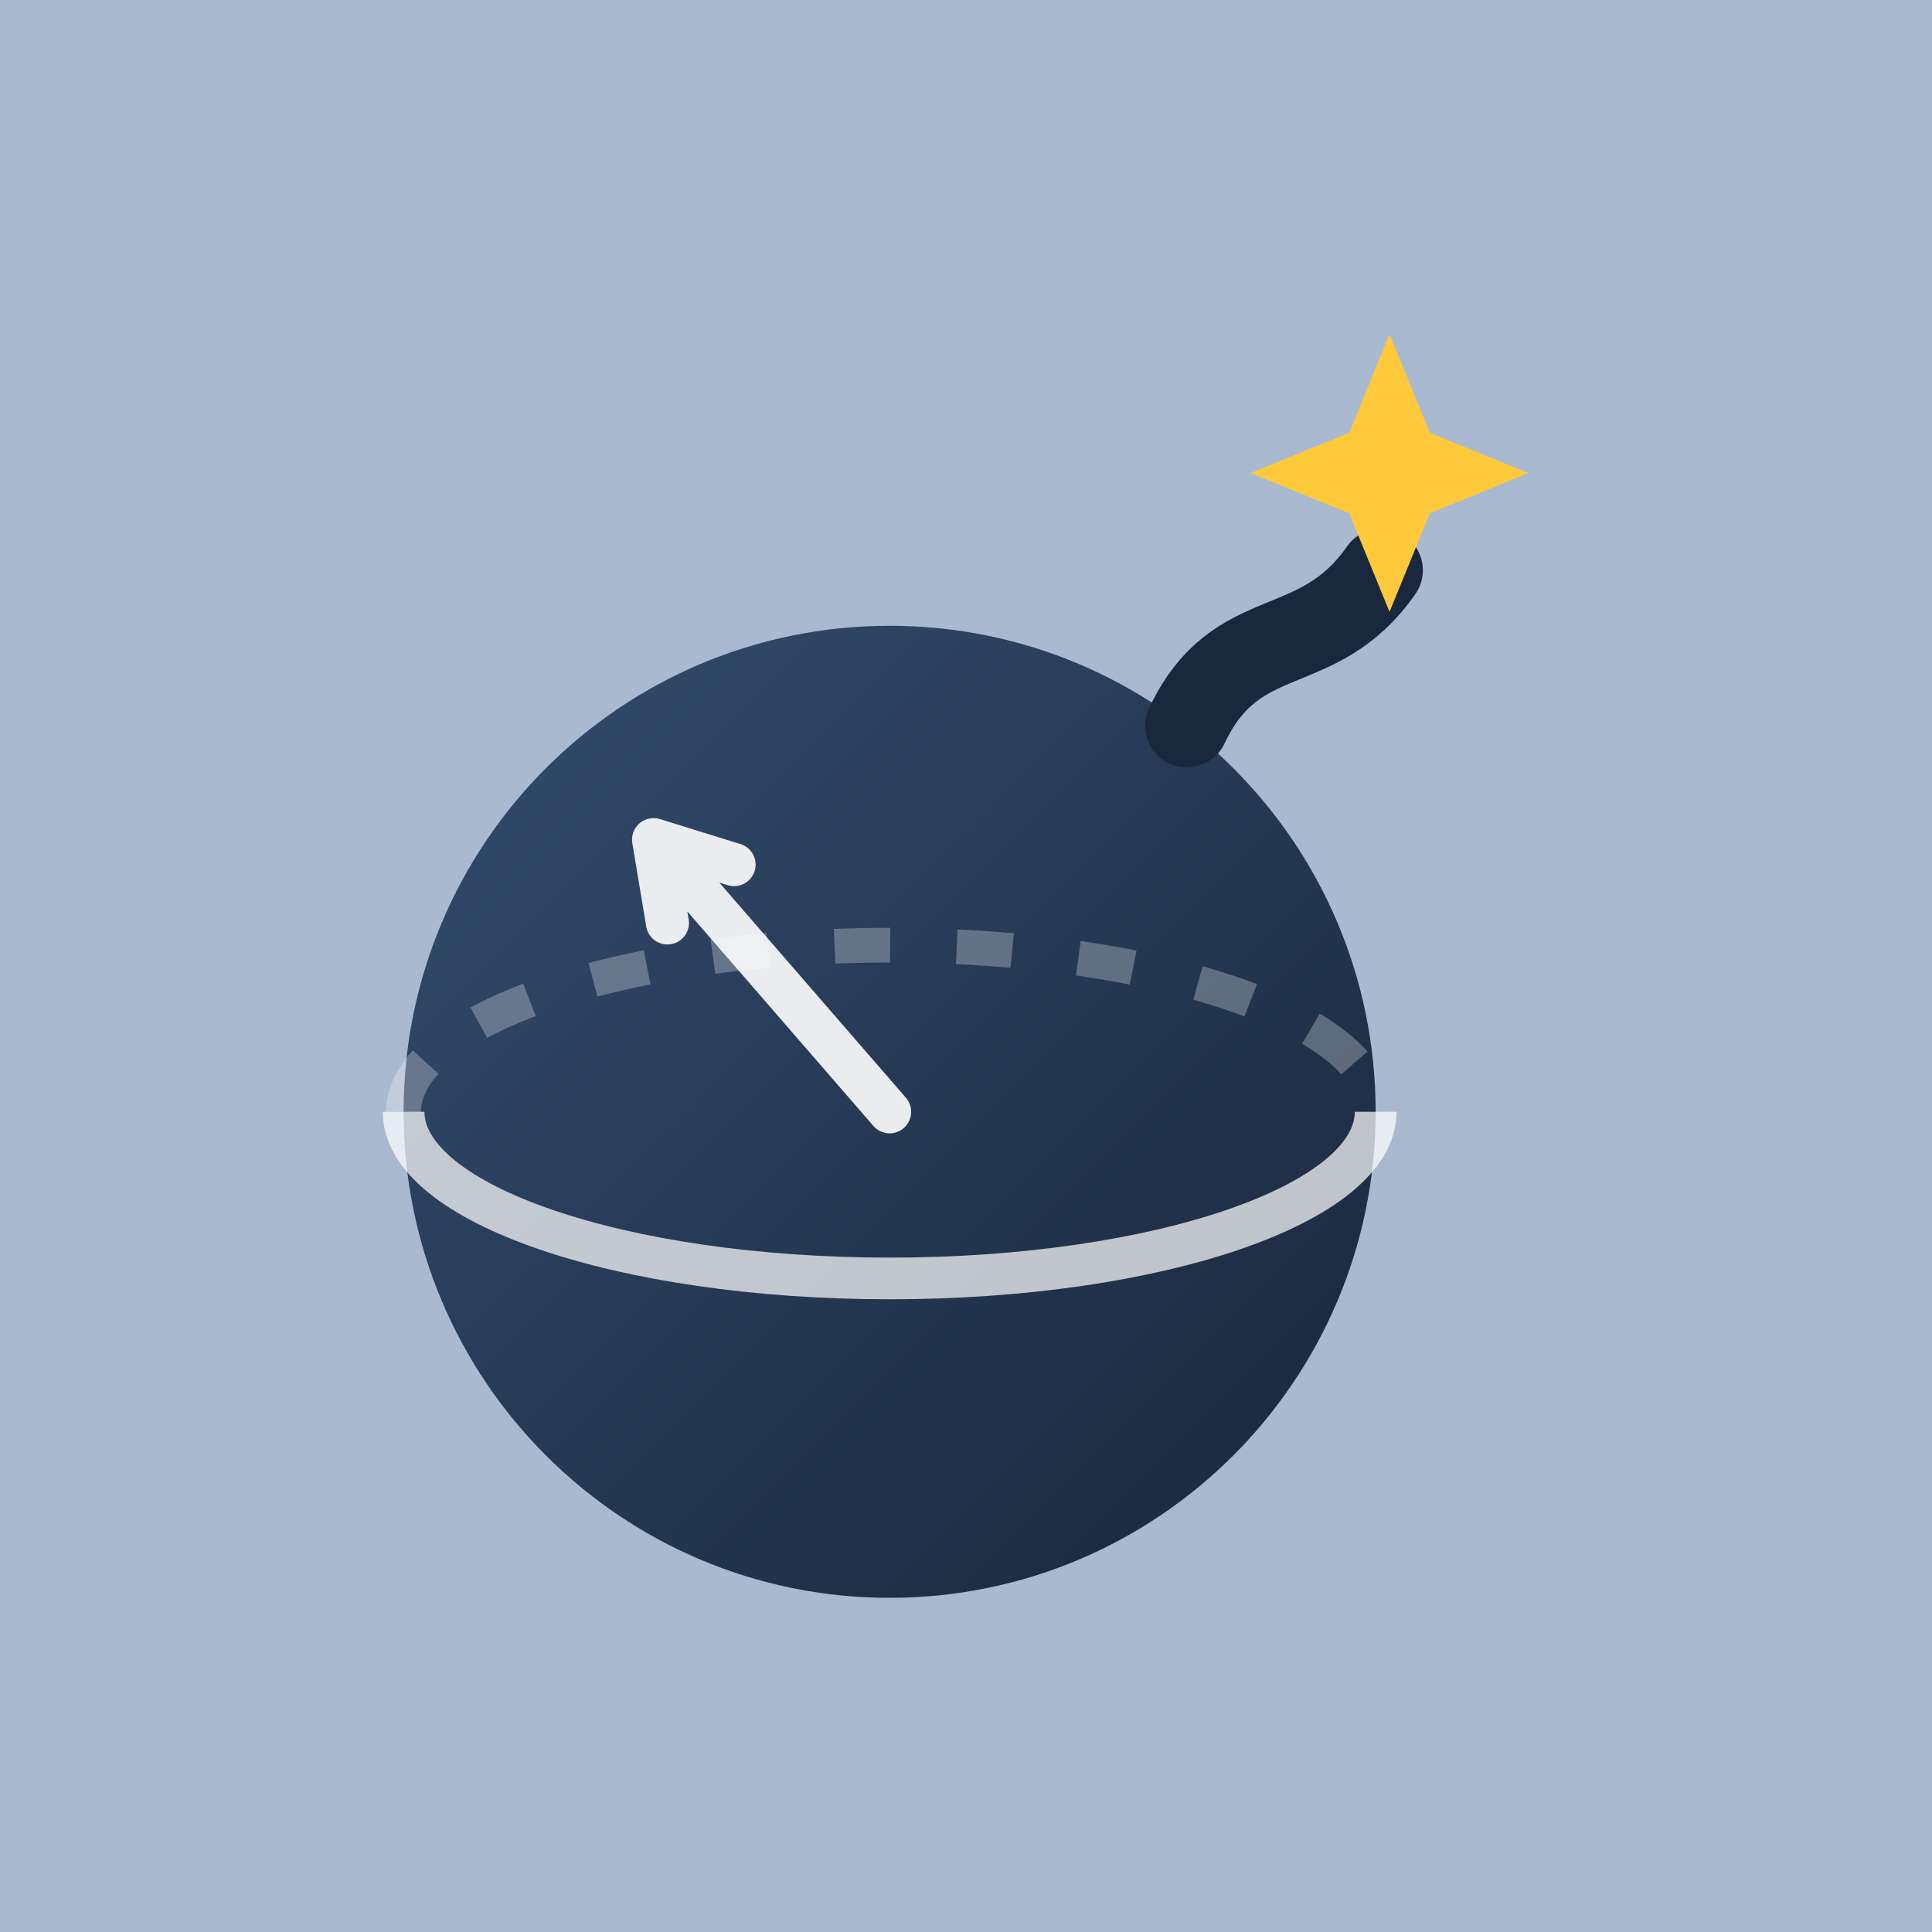
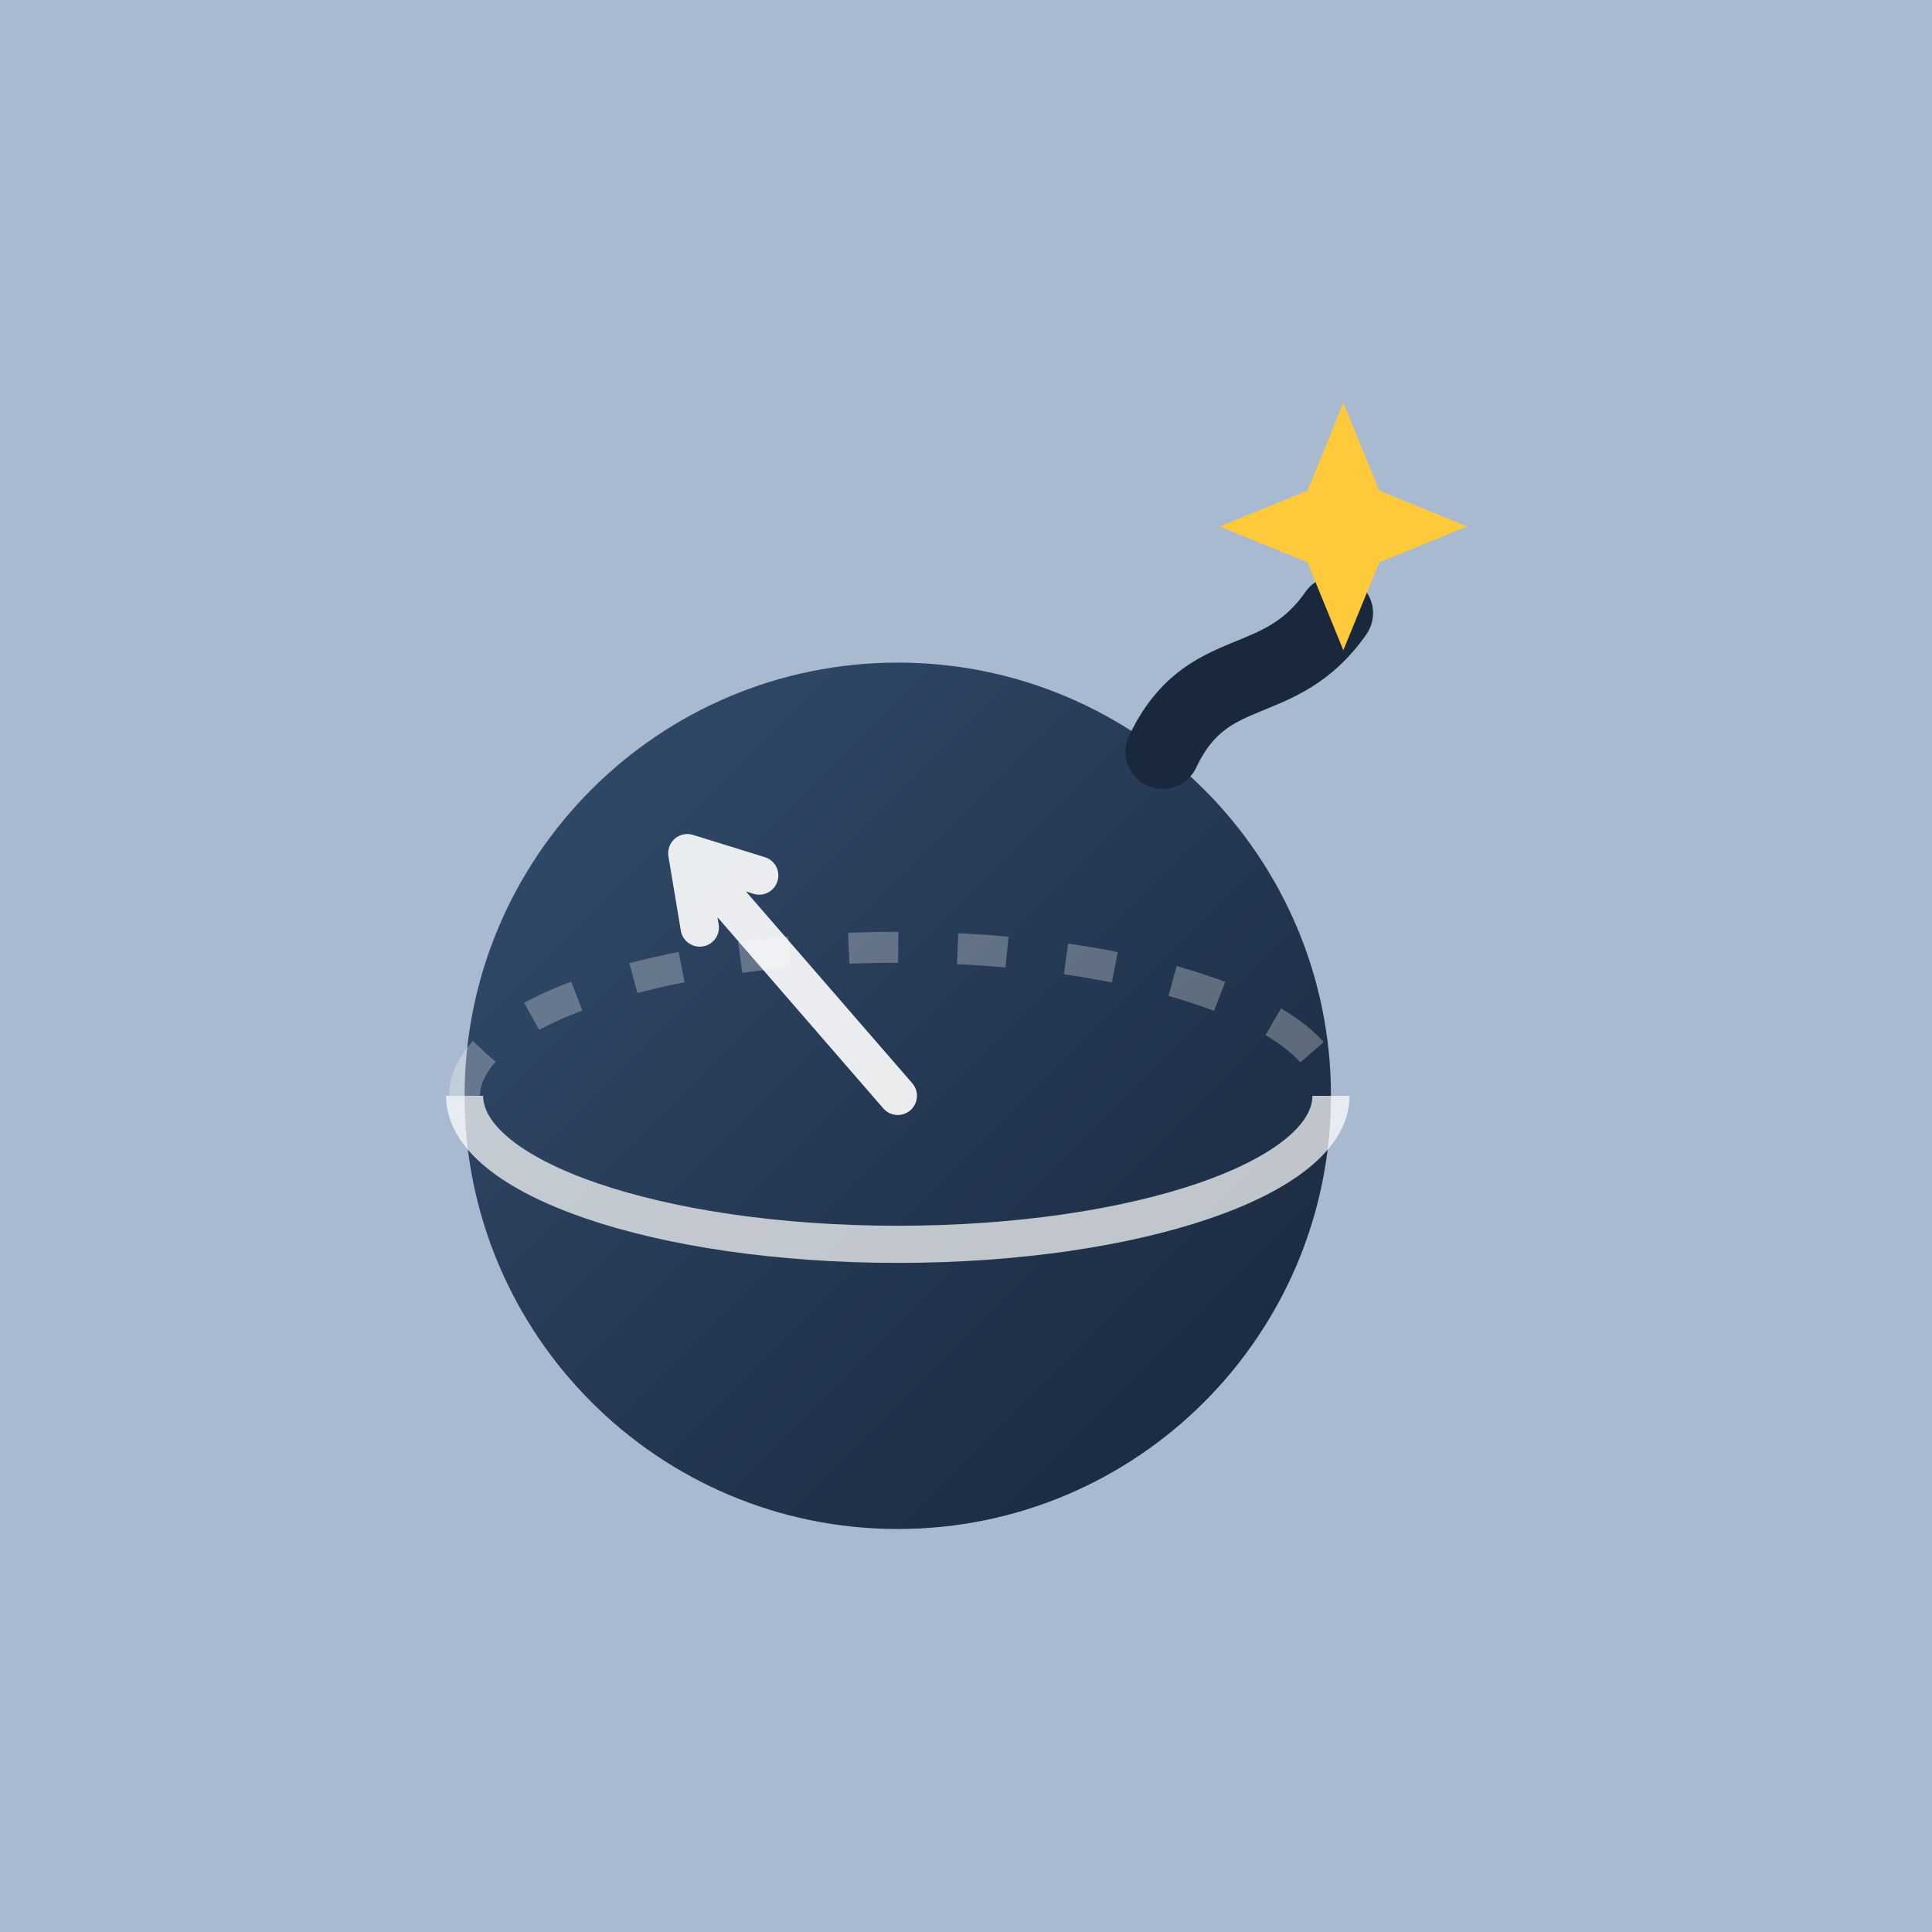
<svg xmlns="http://www.w3.org/2000/svg" viewBox="0 0 64 64" width="512" height="512">
  <defs>
    <linearGradient gradientUnits="userSpaceOnUse" id="bomb-body" x1="12" y1="24" x2="43" y2="55">
      <stop offset="0" stop-color="#324b6c" />
      <stop offset="1" stop-color="#19283d" />
    </linearGradient>
  </defs>
  <rect width="64" height="64" fill="#a9bad0" />
-   <g transform="translate(4.63 0.03) scale(0.92)">
+   <g transform="translate(7.6 3.5) scale(0.82)">
    <circle cx="27" cy="40" r="17.5" fill="url(#bomb-body)" />
    <path stroke="#fff" stroke-dasharray="2 2.4" stroke-opacity="0.28" stroke-width="1.25" d="M9.5 40a17.5 6 0 0 1 35 0" fill="none" />
    <path stroke="#fff" stroke-opacity="0.72" stroke-width="1.5" d="M9.5 40a17.5 6 0 0 0 35 0" fill="none" />
    <path stroke="#fff" stroke-opacity="0.9" stroke-width="1.55" d="M27 40 18.5 30.2m0 0 .5 3m-.5-3 2.9.9" stroke-linecap="round" stroke-linejoin="round" fill="none" />
    <path stroke="#19283d" stroke-width="3" d="M37.7 26.1c1.8-3.8 4.7-2.3 7-5.6" stroke-linecap="round" fill="none" />
    <path d="m45 12 1.45 3.55L50 17l-3.55 1.45L45 22l-1.45-3.55L40 17l3.55-1.45Z" fill="#ffc93c" />
  </g>
</svg>
